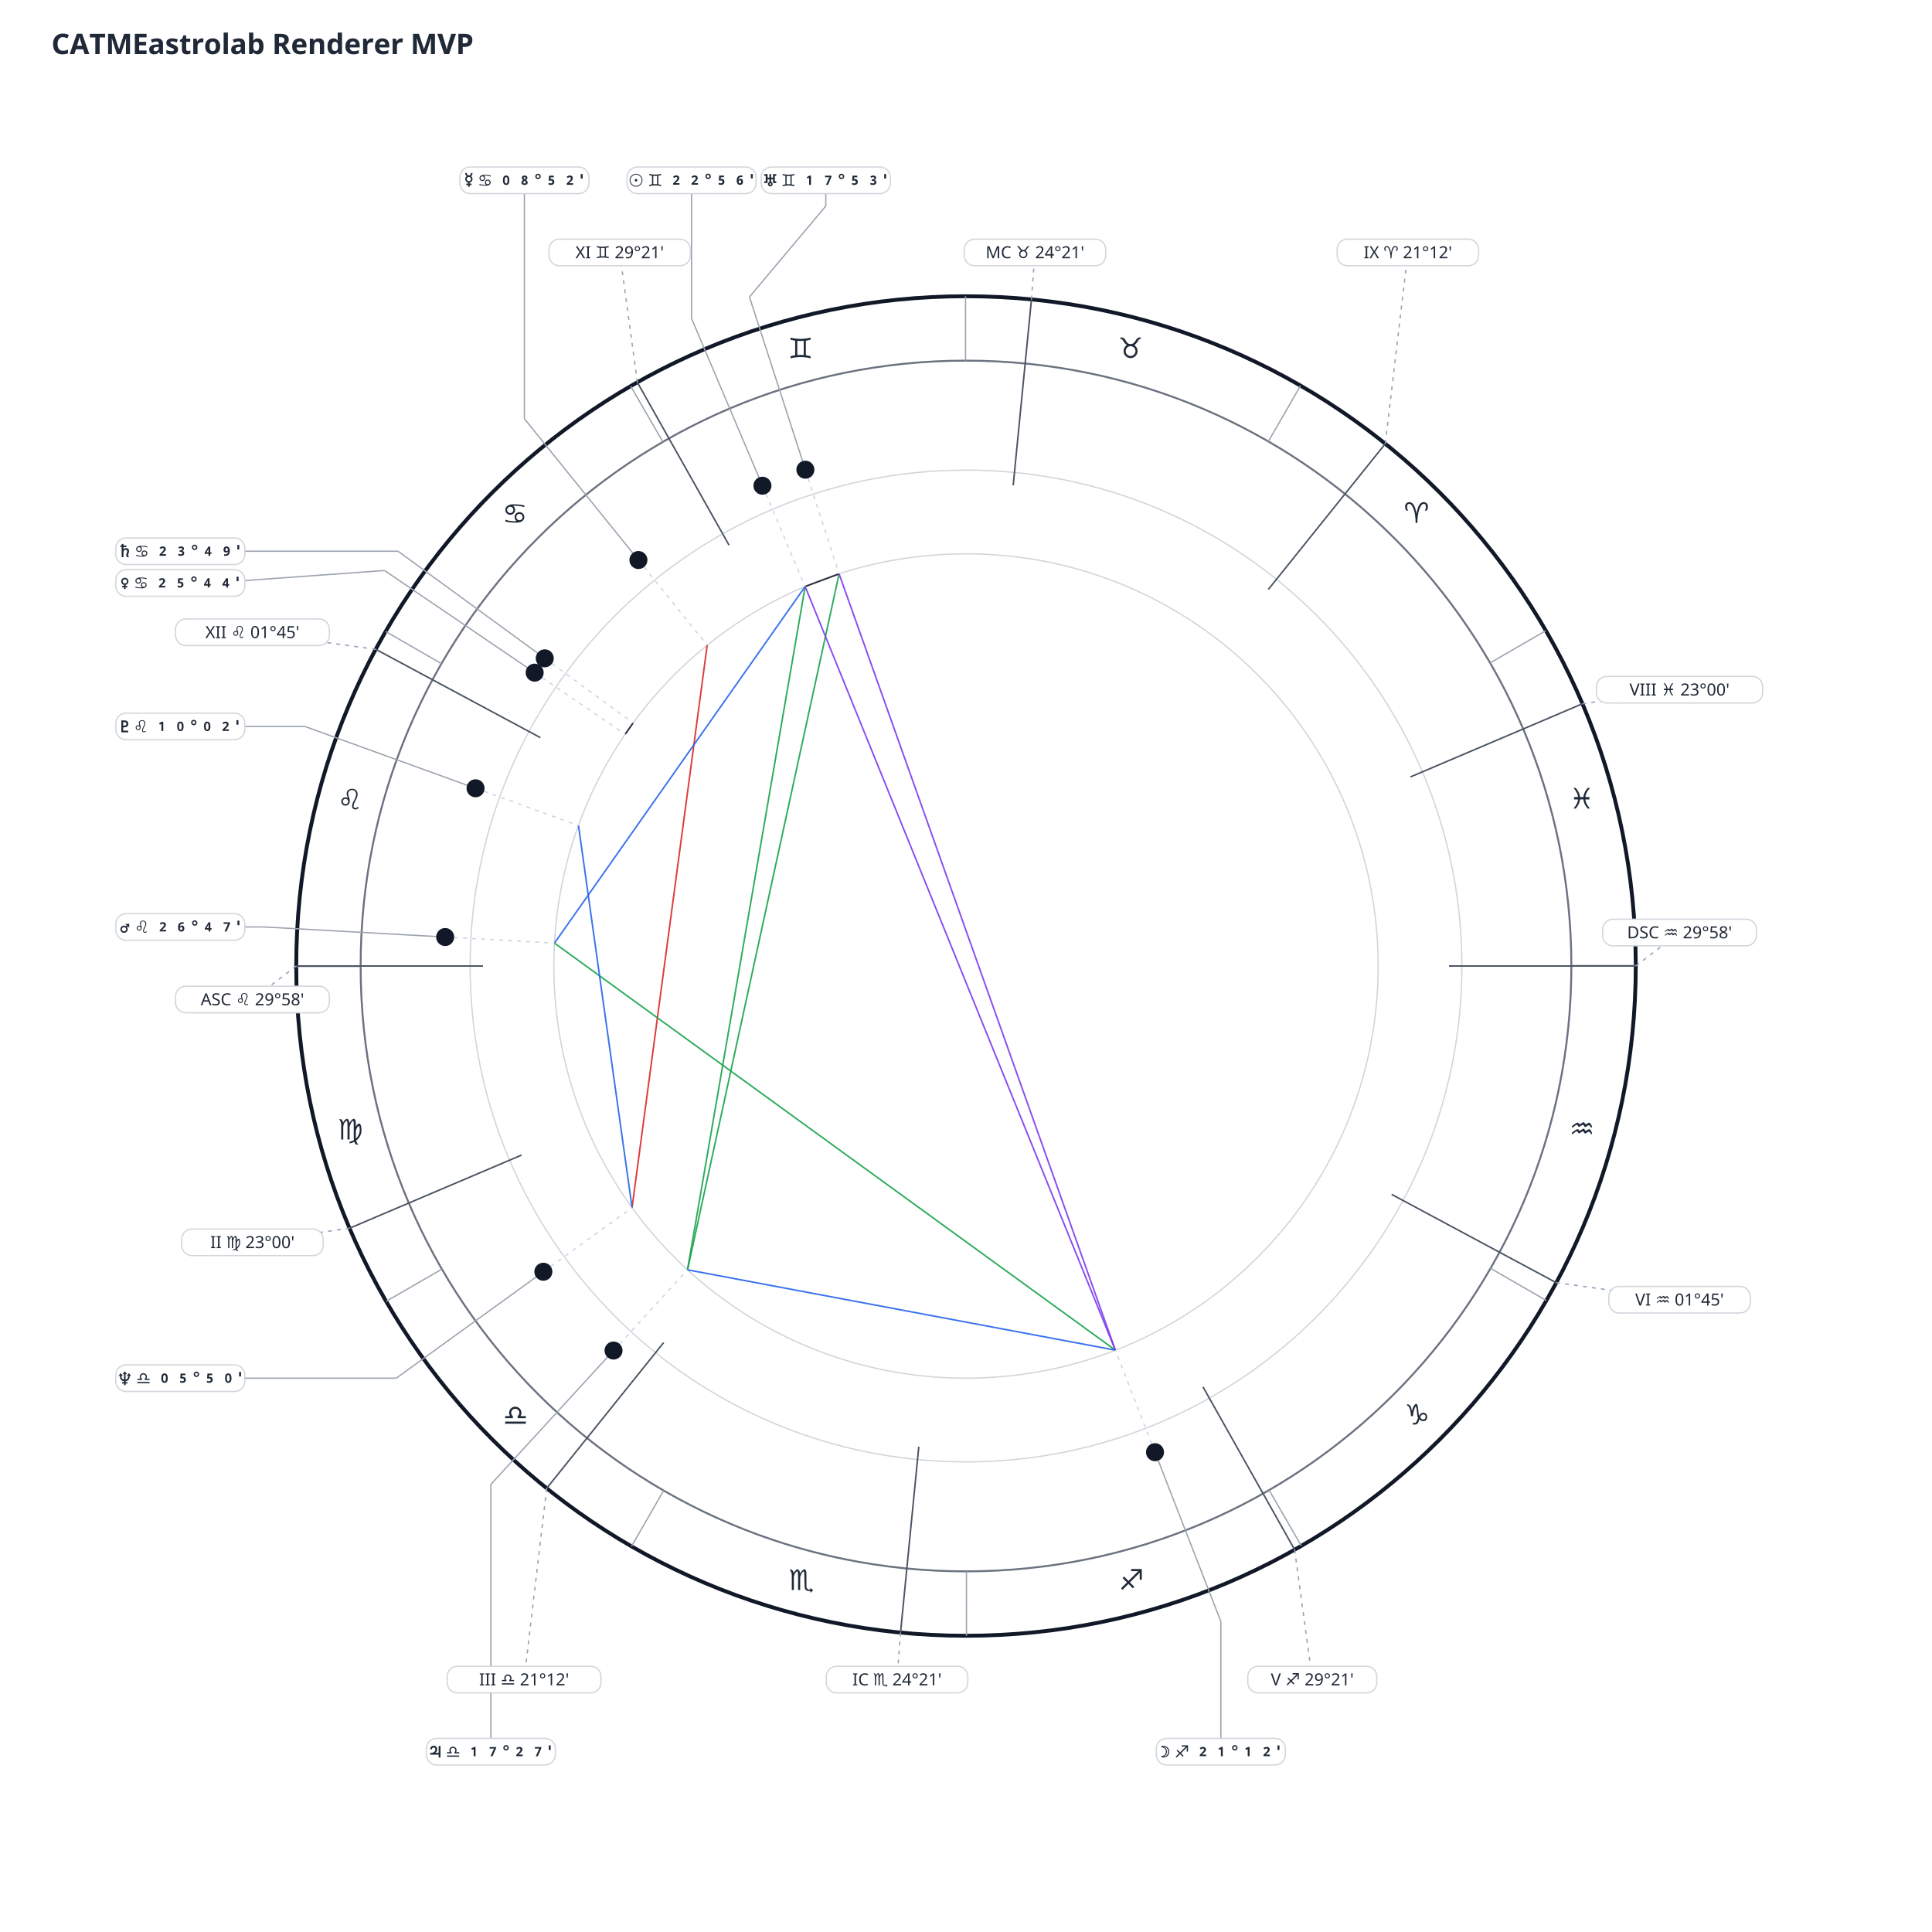
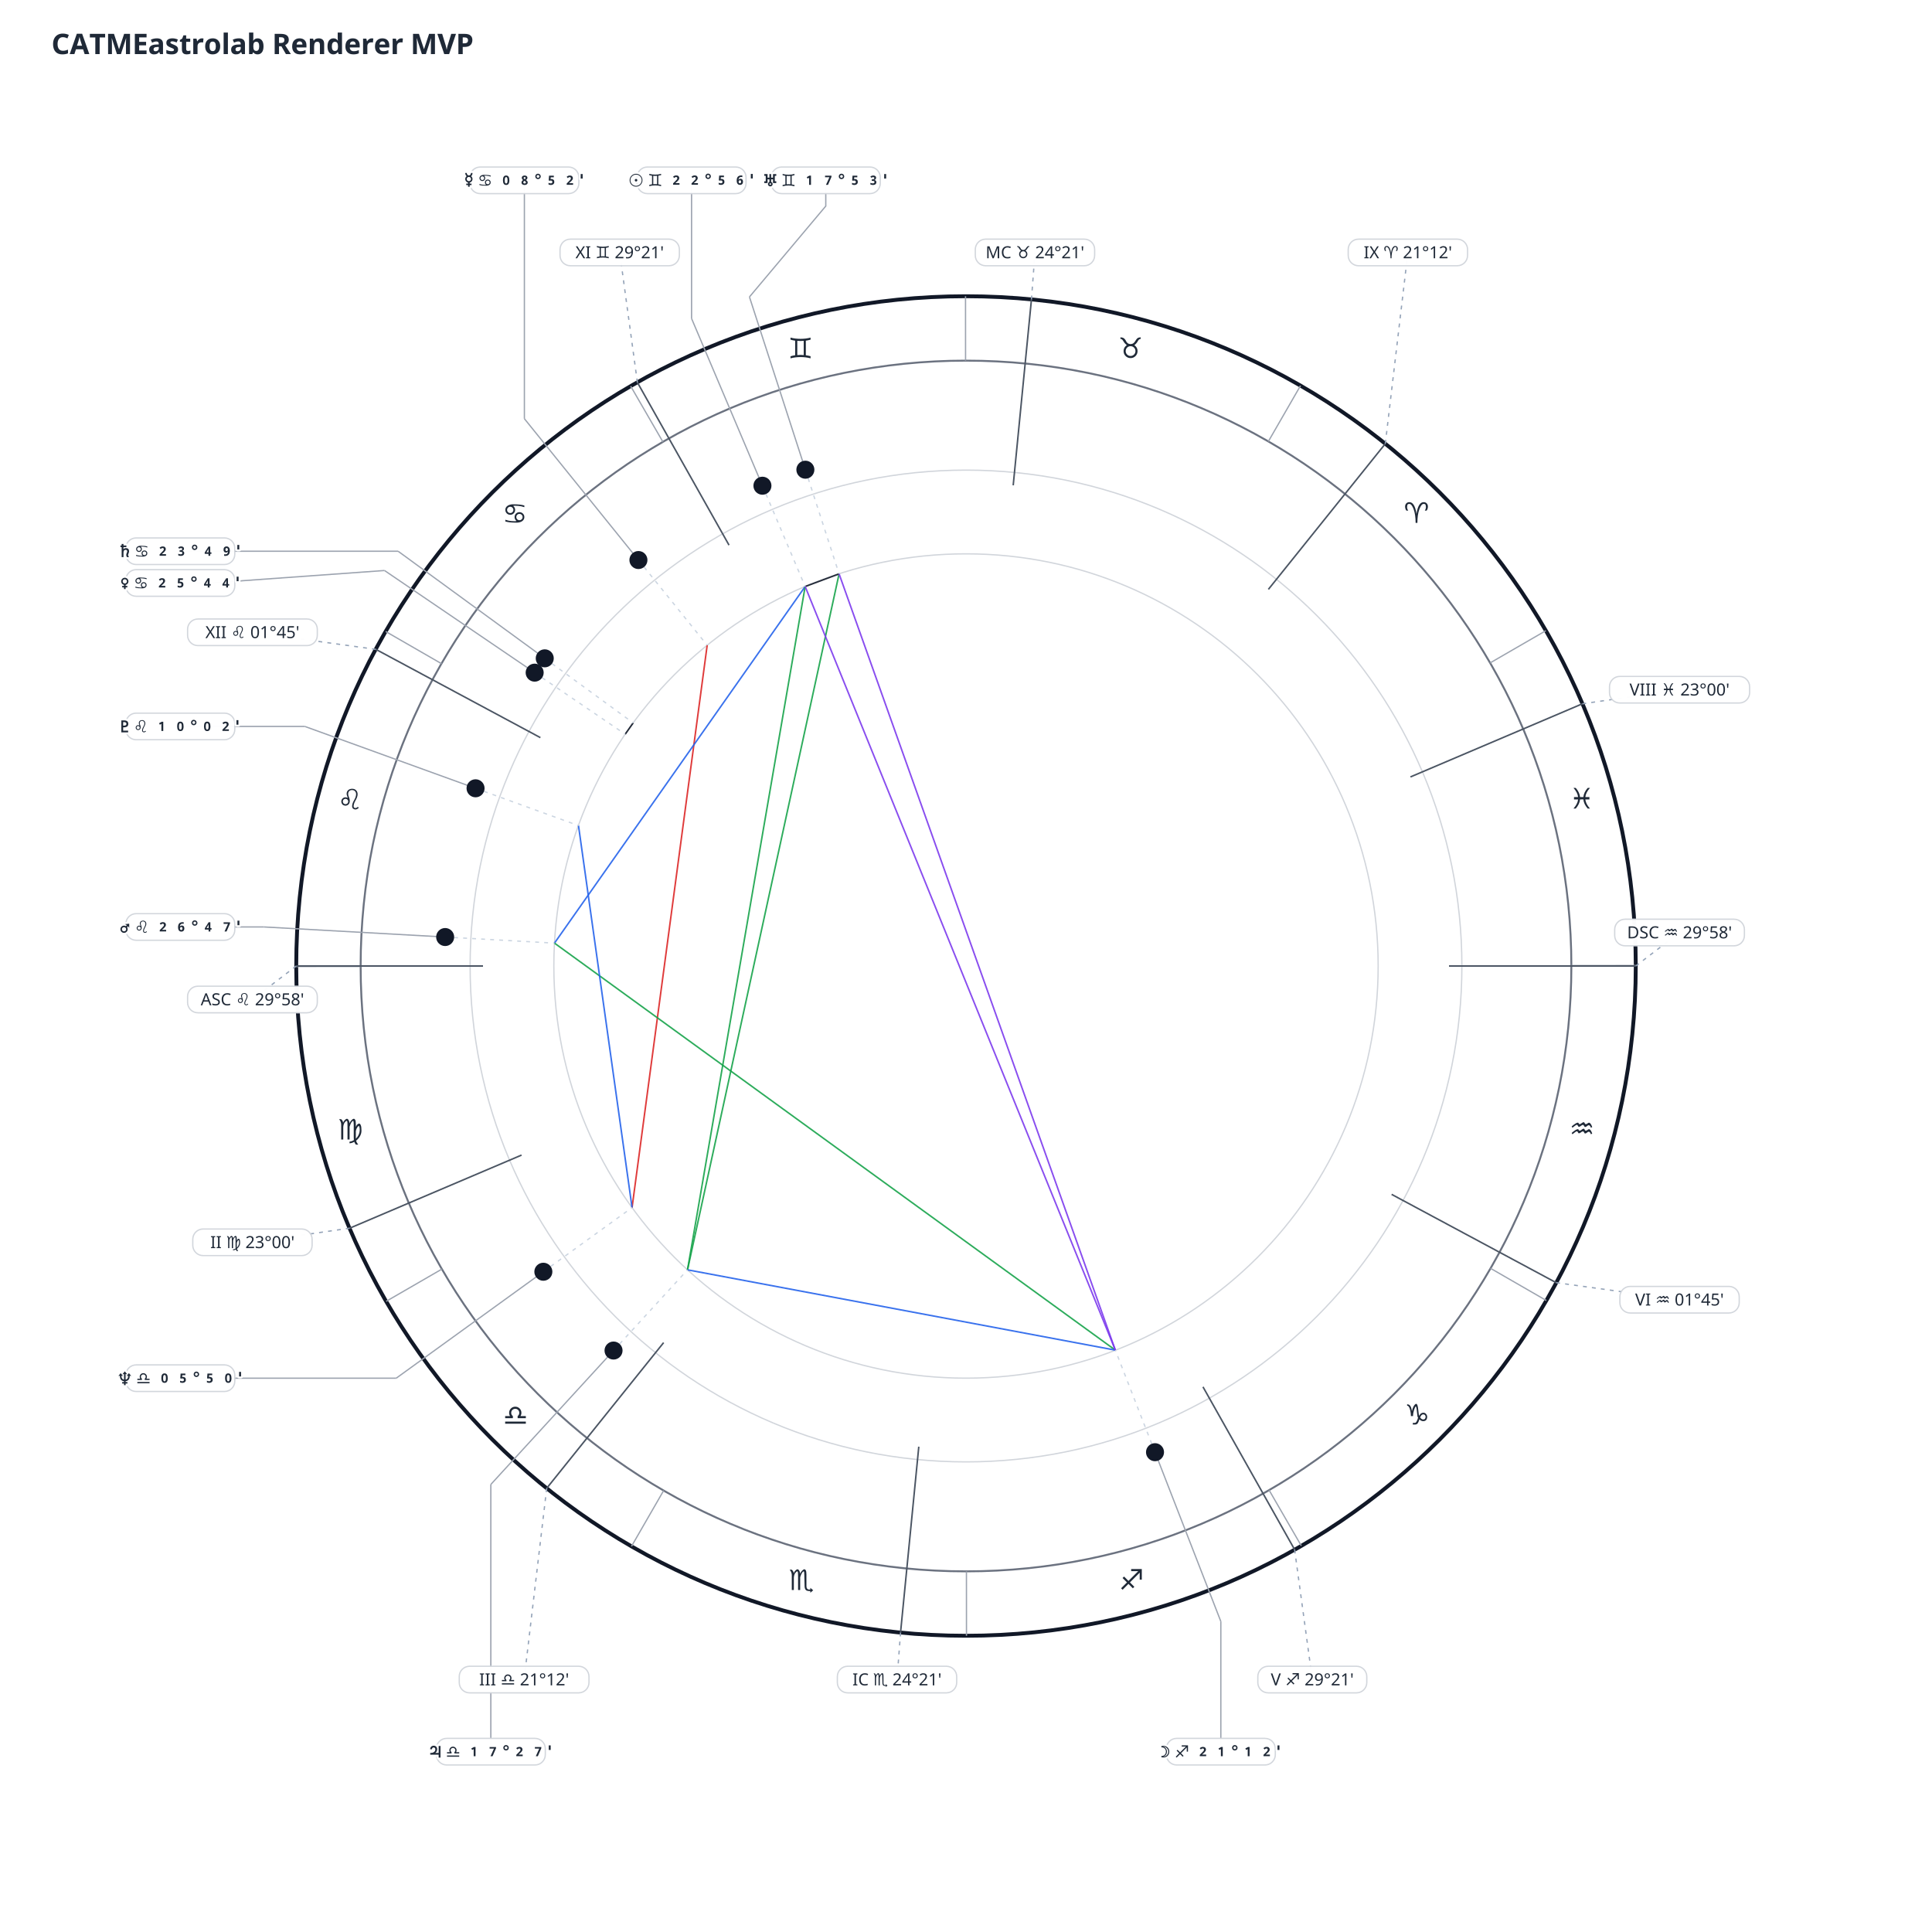
<svg xmlns="http://www.w3.org/2000/svg" width="1500" height="1500" viewBox="0 0 1500 1500">
  <rect width="100%" height="100%" fill="#ffffff" />
  <style>text{font-family:"Noto Sans","Segoe UI","DejaVu Sans",Arial,sans-serif;fill:#1f2937;font-weight:500} .txtbg{fill:#ffffff;opacity:0.98;stroke:#d1d5db;stroke-width:1} .small{font-size:13px} .mid{font-size:22px;font-family:"Noto Sans Symbols 2","Noto Sans Symbols","Segoe UI Symbol","DejaVu Sans","Noto Sans","Segoe UI",sans-serif;font-weight:500} .bold{font-weight:600} .plabel{font-size:13px;font-weight:600;font-family:"Noto Sans Symbols 2","Noto Sans Symbols","Segoe UI Symbol","DejaVu Sans","Noto Sans","Segoe UI",sans-serif;paint-order:stroke;stroke:#ffffff;stroke-width:3;stroke-linejoin:round;}</style>
  <circle cx="750.0" cy="750.0" r="520" fill="none" stroke="#111827" stroke-width="3" />
  <circle cx="750.0" cy="750.0" r="470" fill="none" stroke="#6b7280" stroke-width="1.5" />
  <circle cx="750.0" cy="750.0" r="385" fill="none" stroke="#d1d5db" stroke-width="1" />
  <circle cx="750.0" cy="750.0" r="320" fill="none" stroke="#d1d5db" stroke-width="1" />
  <line x1="1156.86" y1="514.71" x2="1200.15" y2="489.68" stroke="#9ca3af" stroke-width="1" />
  <text class="mid" x="1099.77" y="399.73" text-anchor="middle" dominant-baseline="middle">♈</text>
  <line x1="984.71" y1="342.80" x2="1009.68" y2="299.48" stroke="#9ca3af" stroke-width="1" />
  <text class="mid" x="877.77" y="271.77" text-anchor="middle" dominant-baseline="middle">♉</text>
  <line x1="749.66" y1="280.00" x2="749.63" y2="230.00" stroke="#9ca3af" stroke-width="1" />
  <text class="mid" x="621.54" y="271.96" text-anchor="middle" dominant-baseline="middle">♊</text>
  <line x1="514.71" y1="343.14" x2="489.68" y2="299.85" stroke="#9ca3af" stroke-width="1" />
  <text class="mid" x="399.73" y="400.23" text-anchor="middle" dominant-baseline="middle">♋</text>
  <line x1="342.80" y1="515.29" x2="299.48" y2="490.32" stroke="#9ca3af" stroke-width="1" />
  <text class="mid" x="271.77" y="622.23" text-anchor="middle" dominant-baseline="middle">♌</text>
  <line x1="280.00" y1="750.34" x2="230.00" y2="750.37" stroke="#9ca3af" stroke-width="1" />
  <text class="mid" x="271.96" y="878.46" text-anchor="middle" dominant-baseline="middle">♍</text>
  <line x1="343.14" y1="985.29" x2="299.85" y2="1010.32" stroke="#9ca3af" stroke-width="1" />
  <text class="mid" x="400.23" y="1100.27" text-anchor="middle" dominant-baseline="middle">♎</text>
  <line x1="515.29" y1="1157.20" x2="490.32" y2="1200.52" stroke="#9ca3af" stroke-width="1" />
  <text class="mid" x="622.23" y="1228.23" text-anchor="middle" dominant-baseline="middle">♏</text>
  <line x1="750.34" y1="1220.00" x2="750.37" y2="1270.00" stroke="#9ca3af" stroke-width="1" />
  <text class="mid" x="878.46" y="1228.04" text-anchor="middle" dominant-baseline="middle">♐</text>
  <line x1="985.29" y1="1156.86" x2="1010.32" y2="1200.15" stroke="#9ca3af" stroke-width="1" />
  <text class="mid" x="1100.27" y="1099.77" text-anchor="middle" dominant-baseline="middle">♑</text>
  <line x1="1157.20" y1="984.71" x2="1200.52" y2="1009.68" stroke="#9ca3af" stroke-width="1" />
  <text class="mid" x="1228.23" y="877.77" text-anchor="middle" dominant-baseline="middle">♒</text>
  <line x1="1220.00" y1="749.66" x2="1270.00" y2="749.63" stroke="#9ca3af" stroke-width="1" />
  <text class="mid" x="1228.04" y="621.54" text-anchor="middle" dominant-baseline="middle">♓</text>
  <line x1="375.00" y1="750.00" x2="230.00" y2="750.00" stroke="#4b5563" stroke-width="1.2" />
  <line x1="404.93" y1="896.80" x2="271.50" y2="953.56" stroke="#4b5563" stroke-width="1.2" />
  <line x1="515.23" y1="1042.42" x2="424.45" y2="1155.49" stroke="#4b5563" stroke-width="1.2" />
  <line x1="713.35" y1="1123.21" x2="699.18" y2="1267.51" stroke="#4b5563" stroke-width="1.2" />
  <line x1="933.99" y1="1076.76" x2="1005.14" y2="1203.11" stroke="#4b5563" stroke-width="1.2" />
  <line x1="1080.44" y1="927.30" x2="1208.21" y2="995.85" stroke="#4b5563" stroke-width="1.2" />
  <line x1="1125.00" y1="750.00" x2="1270.00" y2="750.00" stroke="#4b5563" stroke-width="1.2" />
  <line x1="1095.07" y1="603.20" x2="1228.50" y2="546.44" stroke="#4b5563" stroke-width="1.2" />
  <line x1="984.77" y1="457.58" x2="1075.55" y2="344.51" stroke="#4b5563" stroke-width="1.2" />
  <line x1="786.65" y1="376.79" x2="800.82" y2="232.49" stroke="#4b5563" stroke-width="1.2" />
  <line x1="566.01" y1="423.24" x2="494.86" y2="296.89" stroke="#4b5563" stroke-width="1.2" />
  <line x1="419.56" y1="572.70" x2="291.79" y2="504.15" stroke="#4b5563" stroke-width="1.2" />
  <line x1="291.79" y1="504.15" x2="196.00" y2="490.91" stroke="#94a3b8" stroke-width="1" stroke-dasharray="3 4" />
  <line x1="230.00" y1="750.00" x2="196.00" y2="776.00" stroke="#94a3b8" stroke-width="1" stroke-dasharray="3 4" />
  <line x1="271.50" y1="953.56" x2="196.00" y2="964.52" stroke="#94a3b8" stroke-width="1" stroke-dasharray="3 4" />
  <line x1="1228.50" y1="546.44" x2="1304.00" y2="535.48" stroke="#94a3b8" stroke-width="1" stroke-dasharray="3 4" />
  <line x1="1270.00" y1="750.00" x2="1304.00" y2="724.00" stroke="#94a3b8" stroke-width="1" stroke-dasharray="3 4" />
  <line x1="1208.21" y1="995.85" x2="1304.00" y2="1009.09" stroke="#94a3b8" stroke-width="1" stroke-dasharray="3 4" />
  <line x1="494.86" y1="296.89" x2="481.13" y2="196.00" stroke="#94a3b8" stroke-width="1" stroke-dasharray="3 4" />
  <line x1="800.82" y1="232.49" x2="803.55" y2="196.00" stroke="#94a3b8" stroke-width="1" stroke-dasharray="3 4" />
  <line x1="1075.55" y1="344.51" x2="1093.08" y2="196.00" stroke="#94a3b8" stroke-width="1" stroke-dasharray="3 4" />
  <line x1="424.45" y1="1155.49" x2="406.92" y2="1304.00" stroke="#94a3b8" stroke-width="1" stroke-dasharray="3 4" />
  <line x1="699.18" y1="1267.51" x2="696.45" y2="1304.00" stroke="#94a3b8" stroke-width="1" stroke-dasharray="3 4" />
  <line x1="1005.14" y1="1203.11" x2="1018.87" y2="1304.00" stroke="#94a3b8" stroke-width="1" stroke-dasharray="3 4" />
  <line x1="549.05" y1="500.96" x2="490.73" y2="937.56" stroke="#dc2626" stroke-width="1.2" opacity="0.9" />
  <line x1="485.40" y1="570.04" x2="491.59" y2="561.26" stroke="#111827" stroke-width="1.2" opacity="0.9" />
  <line x1="430.49" y1="732.23" x2="625.12" y2="455.37" stroke="#2563eb" stroke-width="1.2" opacity="0.9" />
  <line x1="430.49" y1="732.23" x2="865.95" y2="1048.25" stroke="#16a34a" stroke-width="1.2" opacity="0.9" />
  <line x1="533.78" y1="985.90" x2="651.46" y2="445.55" stroke="#16a34a" stroke-width="1.2" opacity="0.9" />
  <line x1="533.78" y1="985.90" x2="625.12" y2="455.37" stroke="#16a34a" stroke-width="1.2" opacity="0.9" />
  <line x1="533.78" y1="985.90" x2="865.95" y2="1048.25" stroke="#2563eb" stroke-width="1.2" opacity="0.9" />
  <line x1="651.46" y1="445.55" x2="625.12" y2="455.37" stroke="#111827" stroke-width="1.2" opacity="0.9" />
  <line x1="651.46" y1="445.55" x2="865.95" y2="1048.25" stroke="#7c3aed" stroke-width="1.2" opacity="0.9" />
  <line x1="490.73" y1="937.56" x2="449.14" y2="640.99" stroke="#2563eb" stroke-width="1.2" opacity="0.9" />
  <line x1="625.12" y1="455.37" x2="865.95" y2="1048.25" stroke="#7c3aed" stroke-width="1.2" opacity="0.9" />
  <line x1="422.94" y1="511.13" x2="491.59" y2="561.26" stroke="#cbd5e1" stroke-width="1" stroke-dasharray="3 4" />
  <line x1="422.94" y1="511.13" x2="309.08" y2="427.97" stroke="#9ca3af" stroke-width="1" />
  <polyline points="309.08,427.97 164.00,427.97 140.00,427.97" fill="none" stroke="#9ca3af" stroke-width="1" />
  <circle cx="422.94" cy="511.13" r="7" fill="#111827" />
  <line x1="415.11" y1="522.24" x2="485.40" y2="570.04" stroke="#cbd5e1" stroke-width="1" stroke-dasharray="3 4" />
  <line x1="415.11" y1="522.24" x2="298.52" y2="442.94" stroke="#9ca3af" stroke-width="1" />
  <polyline points="298.52,442.94 164.00,452.61 140.00,452.61" fill="none" stroke="#9ca3af" stroke-width="1" />
  <circle cx="415.11" cy="522.24" r="7" fill="#111827" />
  <line x1="369.22" y1="612.03" x2="449.14" y2="640.99" stroke="#cbd5e1" stroke-width="1" stroke-dasharray="3 4" />
  <line x1="369.22" y1="612.03" x2="236.66" y2="564.00" stroke="#9ca3af" stroke-width="1" />
  <polyline points="236.66,564.00 164.00,564.00 140.00,564.00" fill="none" stroke="#9ca3af" stroke-width="1" />
  <circle cx="369.22" cy="612.03" r="7" fill="#111827" />
  <line x1="345.62" y1="727.51" x2="430.49" y2="732.23" stroke="#cbd5e1" stroke-width="1" stroke-dasharray="3 4" />
  <line x1="345.62" y1="727.51" x2="204.84" y2="719.68" stroke="#9ca3af" stroke-width="1" />
  <polyline points="204.84,719.68 164.00,719.68 140.00,719.68" fill="none" stroke="#9ca3af" stroke-width="1" />
  <circle cx="345.62" cy="727.51" r="7" fill="#111827" />
  <line x1="421.86" y1="987.38" x2="490.73" y2="937.56" stroke="#cbd5e1" stroke-width="1" stroke-dasharray="3 4" />
  <line x1="421.86" y1="987.38" x2="307.62" y2="1070.03" stroke="#9ca3af" stroke-width="1" />
  <polyline points="307.62,1070.03 164.00,1070.03 140.00,1070.03" fill="none" stroke="#9ca3af" stroke-width="1" />
  <circle cx="421.86" cy="987.38" r="7" fill="#111827" />
  <line x1="495.67" y1="434.81" x2="549.05" y2="500.96" stroke="#cbd5e1" stroke-width="1" stroke-dasharray="3 4" />
  <line x1="495.67" y1="434.81" x2="407.13" y2="325.08" stroke="#9ca3af" stroke-width="1" />
  <polyline points="407.13,325.08 407.13,160.00 407.13,140.00" fill="none" stroke="#9ca3af" stroke-width="1" />
  <circle cx="495.67" cy="434.81" r="7" fill="#111827" />
  <line x1="591.95" y1="377.11" x2="625.12" y2="455.37" stroke="#cbd5e1" stroke-width="1" stroke-dasharray="3 4" />
  <line x1="591.95" y1="377.11" x2="536.93" y2="247.29" stroke="#9ca3af" stroke-width="1" />
  <polyline points="536.93,247.29 536.93,160.00 536.93,140.00" fill="none" stroke="#9ca3af" stroke-width="1" />
  <circle cx="591.95" cy="377.11" r="7" fill="#111827" />
  <line x1="625.29" y1="364.68" x2="651.46" y2="445.55" stroke="#cbd5e1" stroke-width="1" stroke-dasharray="3 4" />
  <line x1="625.29" y1="364.68" x2="581.87" y2="230.53" stroke="#9ca3af" stroke-width="1" />
  <polyline points="581.87,230.53 641.13,160.00 641.13,140.00" fill="none" stroke="#9ca3af" stroke-width="1" />
  <circle cx="625.29" cy="364.68" r="7" fill="#111827" />
  <line x1="476.35" y1="1048.56" x2="533.78" y2="985.90" stroke="#cbd5e1" stroke-width="1" stroke-dasharray="3 4" />
  <line x1="476.35" y1="1048.56" x2="381.08" y2="1152.51" stroke="#9ca3af" stroke-width="1" />
  <polyline points="381.08,1152.51 381.08,1340.00 381.08,1360.00" fill="none" stroke="#9ca3af" stroke-width="1" />
  <circle cx="476.35" cy="1048.56" r="7" fill="#111827" />
  <line x1="896.75" y1="1127.48" x2="865.95" y2="1048.25" stroke="#cbd5e1" stroke-width="1" stroke-dasharray="3 4" />
  <line x1="896.75" y1="1127.48" x2="947.85" y2="1258.89" stroke="#9ca3af" stroke-width="1" />
  <polyline points="947.85,1258.89 947.85,1340.00 947.85,1360.00" fill="none" stroke="#9ca3af" stroke-width="1" />
  <circle cx="896.75" cy="1127.48" r="7" fill="#111827" />
-   <rect class="txtbg" x="136.28" y="480.59" width="119.44" height="20.64" rx="8" ry="8" />
+   <rect class="txtbg" x="145.64" y="480.59" width="100.72" height="20.64" rx="8" ry="8" />
  <text class="small" x="196.00" y="490.91" text-anchor="middle" dominant-baseline="middle">XII ♌ 01°45'</text>
-   <rect class="txtbg" x="136.28" y="765.68" width="119.44" height="20.64" rx="8" ry="8" />
+   <rect class="txtbg" x="145.64" y="765.68" width="100.72" height="20.64" rx="8" ry="8" />
  <text class="small" x="196.00" y="776.00" text-anchor="middle" dominant-baseline="middle">ASC ♌ 29°58'</text>
-   <rect class="txtbg" x="141.09" y="954.20" width="109.82" height="20.64" rx="8" ry="8" />
+   <rect class="txtbg" x="149.67" y="954.20" width="92.66" height="20.64" rx="8" ry="8" />
  <text class="small" x="196.00" y="964.52" text-anchor="middle" dominant-baseline="middle">II ♍ 23°00'</text>
-   <rect class="txtbg" x="1239.47" y="525.16" width="129.06" height="20.64" rx="8" ry="8" />
+   <rect class="txtbg" x="1249.61" y="525.16" width="108.78" height="20.64" rx="8" ry="8" />
  <text class="small" x="1304.00" y="535.48" text-anchor="middle" dominant-baseline="middle">VIII ♓ 23°00'</text>
-   <rect class="txtbg" x="1244.28" y="713.68" width="119.44" height="20.64" rx="8" ry="8" />
+   <rect class="txtbg" x="1253.64" y="713.68" width="100.72" height="20.64" rx="8" ry="8" />
  <text class="small" x="1304.00" y="724.00" text-anchor="middle" dominant-baseline="middle">DSC ♒ 29°58'</text>
-   <rect class="txtbg" x="1249.09" y="998.77" width="109.82" height="20.64" rx="8" ry="8" />
+   <rect class="txtbg" x="1257.67" y="998.77" width="92.66" height="20.64" rx="8" ry="8" />
  <text class="small" x="1304.00" y="1009.09" text-anchor="middle" dominant-baseline="middle">VI ♒ 01°45'</text>
-   <rect class="txtbg" x="426.22" y="185.68" width="109.82" height="20.64" rx="8" ry="8" />
+   <rect class="txtbg" x="434.80" y="185.68" width="92.66" height="20.64" rx="8" ry="8" />
  <text class="small" x="481.13" y="196.00" text-anchor="middle" dominant-baseline="middle">XI ♊ 29°21'</text>
-   <rect class="txtbg" x="748.64" y="185.68" width="109.82" height="20.64" rx="8" ry="8" />
+   <rect class="txtbg" x="757.22" y="185.68" width="92.66" height="20.64" rx="8" ry="8" />
  <text class="small" x="803.55" y="196.00" text-anchor="middle" dominant-baseline="middle">MC ♉ 24°21'</text>
-   <rect class="txtbg" x="1038.17" y="185.68" width="109.82" height="20.64" rx="8" ry="8" />
+   <rect class="txtbg" x="1046.75" y="185.68" width="92.66" height="20.64" rx="8" ry="8" />
  <text class="small" x="1093.08" y="196.00" text-anchor="middle" dominant-baseline="middle">IX ♈ 21°12'</text>
-   <rect class="txtbg" x="347.20" y="1293.68" width="119.44" height="20.64" rx="8" ry="8" />
+   <rect class="txtbg" x="356.56" y="1293.68" width="100.72" height="20.64" rx="8" ry="8" />
  <text class="small" x="406.92" y="1304.00" text-anchor="middle" dominant-baseline="middle">III ♎ 21°12'</text>
-   <rect class="txtbg" x="641.54" y="1293.68" width="109.82" height="20.64" rx="8" ry="8" />
+   <rect class="txtbg" x="650.12" y="1293.68" width="92.66" height="20.64" rx="8" ry="8" />
  <text class="small" x="696.45" y="1304.00" text-anchor="middle" dominant-baseline="middle">IC ♏ 24°21'</text>
-   <rect class="txtbg" x="968.77" y="1293.68" width="100.20" height="20.64" rx="8" ry="8" />
+   <rect class="txtbg" x="976.57" y="1293.68" width="84.60" height="20.64" rx="8" ry="8" />
  <text class="small" x="1018.87" y="1304.00" text-anchor="middle" dominant-baseline="middle">V ♐ 29°21'</text>
-   <rect class="txtbg" x="89.90" y="417.65" width="100.20" height="20.64" rx="8" ry="8" />
+   <rect class="txtbg" x="97.70" y="417.65" width="84.60" height="20.64" rx="8" ry="8" />
  <text class="plabel" x="140.00" y="427.97" text-anchor="middle" dominant-baseline="middle">♄ ♋ 23°49'</text>
-   <rect class="txtbg" x="89.90" y="442.29" width="100.20" height="20.64" rx="8" ry="8" />
+   <rect class="txtbg" x="97.70" y="442.29" width="84.60" height="20.64" rx="8" ry="8" />
  <text class="plabel" x="140.00" y="452.61" text-anchor="middle" dominant-baseline="middle">♀ ♋ 25°44'</text>
-   <rect class="txtbg" x="89.90" y="553.68" width="100.20" height="20.64" rx="8" ry="8" />
+   <rect class="txtbg" x="97.70" y="553.68" width="84.60" height="20.64" rx="8" ry="8" />
  <text class="plabel" x="140.00" y="564.00" text-anchor="middle" dominant-baseline="middle">♇ ♌ 10°02'</text>
-   <rect class="txtbg" x="89.90" y="709.36" width="100.20" height="20.64" rx="8" ry="8" />
+   <rect class="txtbg" x="97.70" y="709.36" width="84.60" height="20.64" rx="8" ry="8" />
  <text class="plabel" x="140.00" y="719.68" text-anchor="middle" dominant-baseline="middle">♂ ♌ 26°47'</text>
-   <rect class="txtbg" x="89.90" y="1059.71" width="100.20" height="20.64" rx="8" ry="8" />
+   <rect class="txtbg" x="97.70" y="1059.71" width="84.60" height="20.64" rx="8" ry="8" />
  <text class="plabel" x="140.00" y="1070.03" text-anchor="middle" dominant-baseline="middle">♆ ♎ 05°50'</text>
-   <rect class="txtbg" x="357.03" y="129.68" width="100.20" height="20.64" rx="8" ry="8" />
+   <rect class="txtbg" x="364.83" y="129.68" width="84.60" height="20.64" rx="8" ry="8" />
  <text class="plabel" x="407.13" y="140.00" text-anchor="middle" dominant-baseline="middle">☿ ♋ 08°52'</text>
-   <rect class="txtbg" x="486.83" y="129.68" width="100.20" height="20.64" rx="8" ry="8" />
+   <rect class="txtbg" x="494.63" y="129.68" width="84.60" height="20.64" rx="8" ry="8" />
  <text class="plabel" x="536.93" y="140.00" text-anchor="middle" dominant-baseline="middle">☉ ♊ 22°56'</text>
-   <rect class="txtbg" x="591.03" y="129.68" width="100.20" height="20.64" rx="8" ry="8" />
+   <rect class="txtbg" x="598.83" y="129.68" width="84.60" height="20.64" rx="8" ry="8" />
  <text class="plabel" x="641.13" y="140.00" text-anchor="middle" dominant-baseline="middle">♅ ♊ 17°53'</text>
-   <rect class="txtbg" x="330.98" y="1349.68" width="100.20" height="20.64" rx="8" ry="8" />
+   <rect class="txtbg" x="338.78" y="1349.68" width="84.60" height="20.64" rx="8" ry="8" />
  <text class="plabel" x="381.08" y="1360.00" text-anchor="middle" dominant-baseline="middle">♃ ♎ 17°27'</text>
-   <rect class="txtbg" x="897.75" y="1349.68" width="100.20" height="20.64" rx="8" ry="8" />
+   <rect class="txtbg" x="905.55" y="1349.68" width="84.60" height="20.64" rx="8" ry="8" />
  <text class="plabel" x="947.85" y="1360.00" text-anchor="middle" dominant-baseline="middle">☽ ♐ 21°12'</text>
  <text class="mid bold" x="40" y="42">CATMEastrolab Renderer MVP</text>
</svg>
